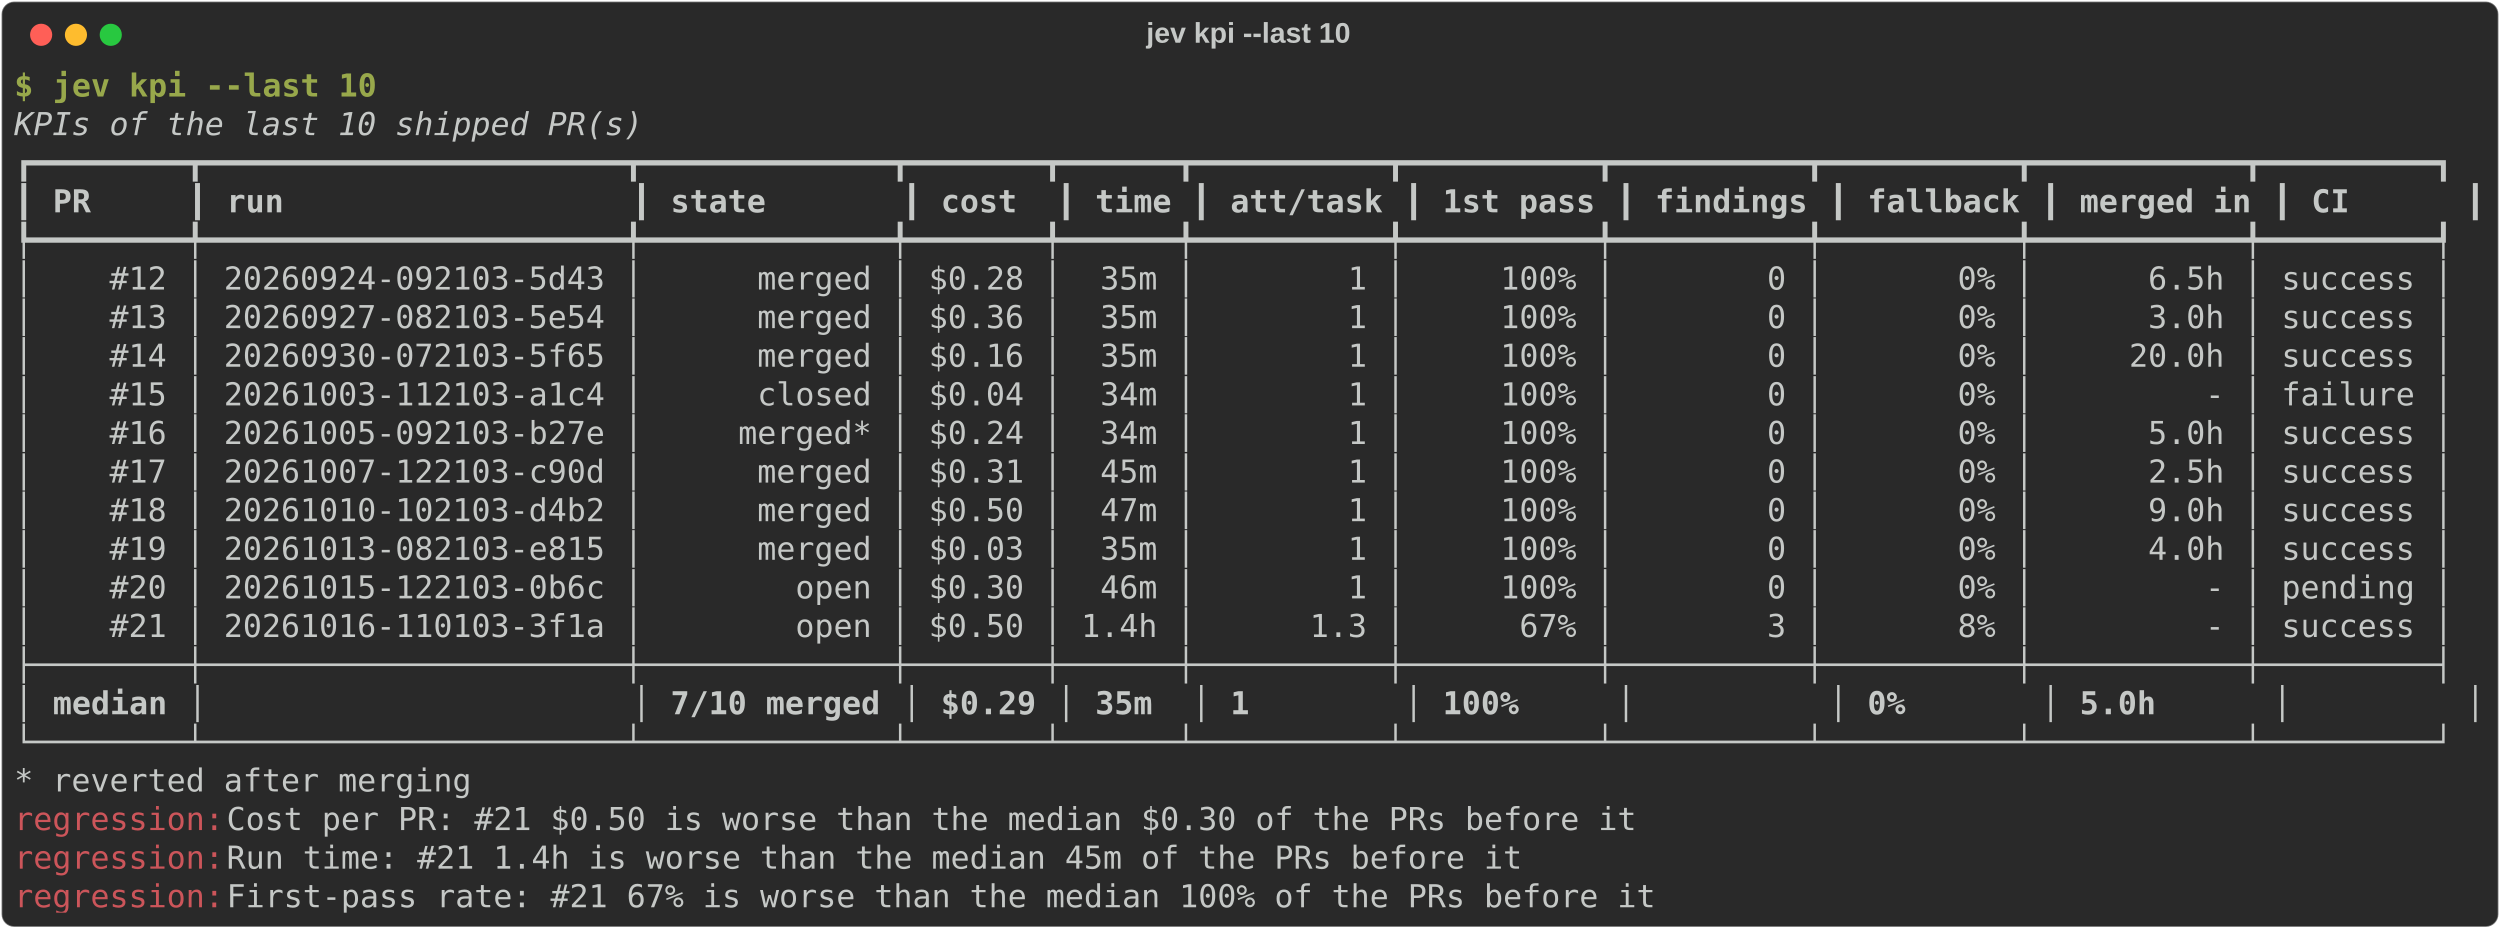
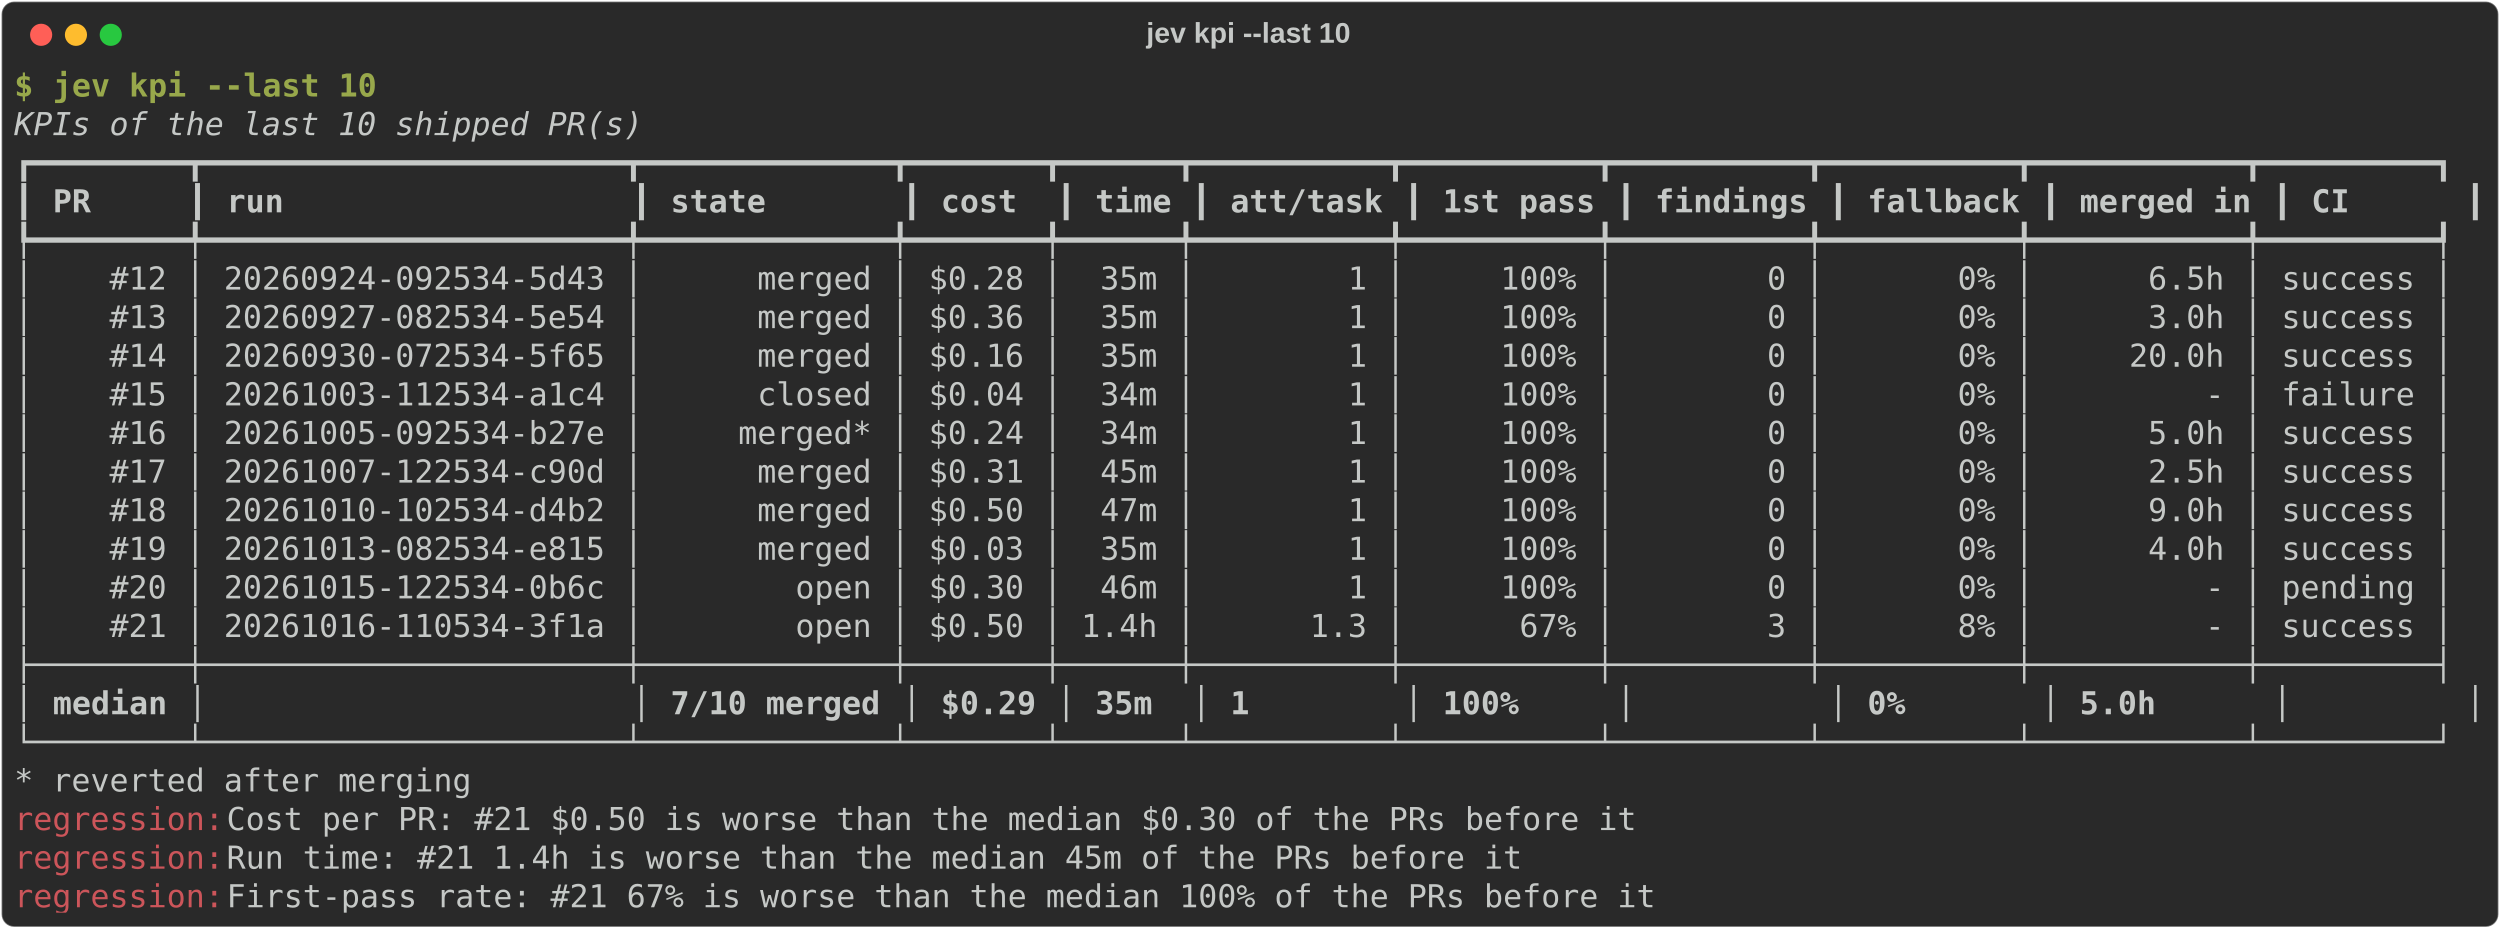
<svg xmlns="http://www.w3.org/2000/svg" class="rich-terminal" viewBox="0 0 1580 586.8">
  <style>

    @font-face {
        font-family: "Fira Code";
        src: local("FiraCode-Regular"),
                url("https://cdnjs.cloudflare.com/ajax/libs/firacode/6.2.0/woff2/FiraCode-Regular.woff2") format("woff2"),
                url("https://cdnjs.cloudflare.com/ajax/libs/firacode/6.2.0/woff/FiraCode-Regular.woff") format("woff");
        font-style: normal;
        font-weight: 400;
    }
    @font-face {
        font-family: "Fira Code";
        src: local("FiraCode-Bold"),
                url("https://cdnjs.cloudflare.com/ajax/libs/firacode/6.2.0/woff2/FiraCode-Bold.woff2") format("woff2"),
                url("https://cdnjs.cloudflare.com/ajax/libs/firacode/6.2.0/woff/FiraCode-Bold.woff") format("woff");
        font-style: bold;
        font-weight: 700;
    }

-     .terminal-3316273319-matrix {
+     .terminal-329470199-matrix {
        font-family: Fira Code, monospace;
        font-size: 20px;
        line-height: 24.4px;
        font-variant-east-asian: full-width;
    }

-     .terminal-3316273319-title {
+     .terminal-329470199-title {
        font-size: 18px;
        font-weight: bold;
        font-family: arial;
    }

-     .terminal-3316273319-r1 { fill: #98a84b;font-weight: bold }
- .terminal-3316273319-r2 { fill: #c5c8c6 }
- .terminal-3316273319-r3 { fill: #c5c8c6;font-style: italic; }
- .terminal-3316273319-r4 { fill: #c5c8c6;font-weight: bold }
- .terminal-3316273319-r5 { fill: #cc555a }
+     .terminal-329470199-r1 { fill: #98a84b;font-weight: bold }
+ .terminal-329470199-r2 { fill: #c5c8c6 }
+ .terminal-329470199-r3 { fill: #c5c8c6;font-style: italic; }
+ .terminal-329470199-r4 { fill: #c5c8c6;font-weight: bold }
+ .terminal-329470199-r5 { fill: #cc555a }
    </style>
  <defs>
-     <clipPath id="terminal-3316273319-clip-terminal">
+     <clipPath id="terminal-329470199-clip-terminal">
      <rect x="0" y="0" width="1560.6" height="535.8" />
    </clipPath>
-     <clipPath id="terminal-3316273319-line-0">
+     <clipPath id="terminal-329470199-line-0">
      <rect x="0" y="1.5" width="1561.6" height="24.65" />
    </clipPath>
-     <clipPath id="terminal-3316273319-line-1">
+     <clipPath id="terminal-329470199-line-1">
      <rect x="0" y="25.9" width="1561.6" height="24.65" />
    </clipPath>
-     <clipPath id="terminal-3316273319-line-2">
+     <clipPath id="terminal-329470199-line-2">
      <rect x="0" y="50.3" width="1561.6" height="24.65" />
    </clipPath>
-     <clipPath id="terminal-3316273319-line-3">
+     <clipPath id="terminal-329470199-line-3">
      <rect x="0" y="74.7" width="1561.6" height="24.65" />
    </clipPath>
-     <clipPath id="terminal-3316273319-line-4">
+     <clipPath id="terminal-329470199-line-4">
      <rect x="0" y="99.1" width="1561.6" height="24.65" />
    </clipPath>
-     <clipPath id="terminal-3316273319-line-5">
+     <clipPath id="terminal-329470199-line-5">
      <rect x="0" y="123.5" width="1561.6" height="24.65" />
    </clipPath>
-     <clipPath id="terminal-3316273319-line-6">
+     <clipPath id="terminal-329470199-line-6">
      <rect x="0" y="147.9" width="1561.6" height="24.65" />
    </clipPath>
-     <clipPath id="terminal-3316273319-line-7">
+     <clipPath id="terminal-329470199-line-7">
      <rect x="0" y="172.3" width="1561.6" height="24.65" />
    </clipPath>
-     <clipPath id="terminal-3316273319-line-8">
+     <clipPath id="terminal-329470199-line-8">
      <rect x="0" y="196.7" width="1561.6" height="24.65" />
    </clipPath>
-     <clipPath id="terminal-3316273319-line-9">
+     <clipPath id="terminal-329470199-line-9">
      <rect x="0" y="221.1" width="1561.6" height="24.65" />
    </clipPath>
-     <clipPath id="terminal-3316273319-line-10">
+     <clipPath id="terminal-329470199-line-10">
      <rect x="0" y="245.5" width="1561.6" height="24.65" />
    </clipPath>
-     <clipPath id="terminal-3316273319-line-11">
+     <clipPath id="terminal-329470199-line-11">
      <rect x="0" y="269.9" width="1561.6" height="24.65" />
    </clipPath>
-     <clipPath id="terminal-3316273319-line-12">
+     <clipPath id="terminal-329470199-line-12">
      <rect x="0" y="294.3" width="1561.6" height="24.65" />
    </clipPath>
-     <clipPath id="terminal-3316273319-line-13">
+     <clipPath id="terminal-329470199-line-13">
      <rect x="0" y="318.7" width="1561.6" height="24.65" />
    </clipPath>
-     <clipPath id="terminal-3316273319-line-14">
+     <clipPath id="terminal-329470199-line-14">
      <rect x="0" y="343.1" width="1561.6" height="24.65" />
    </clipPath>
-     <clipPath id="terminal-3316273319-line-15">
+     <clipPath id="terminal-329470199-line-15">
      <rect x="0" y="367.5" width="1561.6" height="24.65" />
    </clipPath>
-     <clipPath id="terminal-3316273319-line-16">
+     <clipPath id="terminal-329470199-line-16">
      <rect x="0" y="391.9" width="1561.6" height="24.65" />
    </clipPath>
-     <clipPath id="terminal-3316273319-line-17">
+     <clipPath id="terminal-329470199-line-17">
      <rect x="0" y="416.3" width="1561.6" height="24.65" />
    </clipPath>
-     <clipPath id="terminal-3316273319-line-18">
+     <clipPath id="terminal-329470199-line-18">
      <rect x="0" y="440.7" width="1561.6" height="24.65" />
    </clipPath>
-     <clipPath id="terminal-3316273319-line-19">
+     <clipPath id="terminal-329470199-line-19">
      <rect x="0" y="465.1" width="1561.6" height="24.65" />
    </clipPath>
-     <clipPath id="terminal-3316273319-line-20">
+     <clipPath id="terminal-329470199-line-20">
      <rect x="0" y="489.5" width="1561.6" height="24.65" />
    </clipPath>
  </defs>
  <rect fill="#292929" stroke="rgba(255,255,255,0.35)" stroke-width="1" x="1" y="1" width="1578" height="584.8" rx="8" />
-   <text class="terminal-3316273319-title" fill="#c5c8c6" text-anchor="middle" x="789" y="27">jev kpi --last 10</text>
+   <text class="terminal-329470199-title" fill="#c5c8c6" text-anchor="middle" x="789" y="27">jev kpi --last 10</text>
  <g transform="translate(26,22)">
    <circle cx="0" cy="0" r="7" fill="#ff5f57" />
    <circle cx="22" cy="0" r="7" fill="#febc2e" />
    <circle cx="44" cy="0" r="7" fill="#28c840" />
  </g>
-   <g transform="translate(9, 41)" clip-path="url(#terminal-3316273319-clip-terminal)">
-     <g class="terminal-3316273319-matrix">
-       <text class="terminal-3316273319-r1" x="0" y="20" textLength="24.4" clip-path="url(#terminal-3316273319-line-0)">$ </text>
-       <text class="terminal-3316273319-r1" x="24.4" y="20" textLength="207.4" clip-path="url(#terminal-3316273319-line-0)">jev kpi --last 10</text>
-       <text class="terminal-3316273319-r2" x="1561.6" y="20" textLength="12.2" clip-path="url(#terminal-3316273319-line-0)">
- </text>
-       <text class="terminal-3316273319-r3" x="0" y="44.4" textLength="1561.6" clip-path="url(#terminal-3316273319-line-1)">                                               KPIs of the last 10 shipped PR(s)                                                </text>
-       <text class="terminal-3316273319-r2" x="1561.6" y="44.4" textLength="12.2" clip-path="url(#terminal-3316273319-line-1)">
- </text>
-       <text class="terminal-3316273319-r2" x="0" y="68.8" textLength="1561.6" clip-path="url(#terminal-3316273319-line-2)">┏━━━━━━━━┳━━━━━━━━━━━━━━━━━━━━━━┳━━━━━━━━━━━━━┳━━━━━━━┳━━━━━━┳━━━━━━━━━━┳━━━━━━━━━━┳━━━━━━━━━━┳━━━━━━━━━━┳━━━━━━━━━━━┳━━━━━━━━━┓</text>
-       <text class="terminal-3316273319-r2" x="1561.6" y="68.8" textLength="12.2" clip-path="url(#terminal-3316273319-line-2)">
- </text>
-       <text class="terminal-3316273319-r2" x="0" y="93.2" textLength="12.2" clip-path="url(#terminal-3316273319-line-3)">┃</text>
-       <text class="terminal-3316273319-r4" x="24.4" y="93.2" textLength="73.2" clip-path="url(#terminal-3316273319-line-3)">    PR</text>
-       <text class="terminal-3316273319-r2" x="109.8" y="93.2" textLength="12.2" clip-path="url(#terminal-3316273319-line-3)">┃</text>
-       <text class="terminal-3316273319-r4" x="134.2" y="93.2" textLength="244" clip-path="url(#terminal-3316273319-line-3)">run                 </text>
-       <text class="terminal-3316273319-r2" x="390.4" y="93.2" textLength="12.2" clip-path="url(#terminal-3316273319-line-3)">┃</text>
-       <text class="terminal-3316273319-r4" x="414.8" y="93.2" textLength="134.2" clip-path="url(#terminal-3316273319-line-3)">      state</text>
-       <text class="terminal-3316273319-r2" x="561.2" y="93.2" textLength="12.2" clip-path="url(#terminal-3316273319-line-3)">┃</text>
-       <text class="terminal-3316273319-r4" x="585.6" y="93.2" textLength="61" clip-path="url(#terminal-3316273319-line-3)"> cost</text>
-       <text class="terminal-3316273319-r2" x="658.8" y="93.2" textLength="12.2" clip-path="url(#terminal-3316273319-line-3)">┃</text>
-       <text class="terminal-3316273319-r4" x="683.2" y="93.2" textLength="48.8" clip-path="url(#terminal-3316273319-line-3)">time</text>
-       <text class="terminal-3316273319-r2" x="744.2" y="93.2" textLength="12.2" clip-path="url(#terminal-3316273319-line-3)">┃</text>
-       <text class="terminal-3316273319-r4" x="768.6" y="93.2" textLength="97.6" clip-path="url(#terminal-3316273319-line-3)">att/task</text>
-       <text class="terminal-3316273319-r2" x="878.4" y="93.2" textLength="12.2" clip-path="url(#terminal-3316273319-line-3)">┃</text>
-       <text class="terminal-3316273319-r4" x="902.8" y="93.2" textLength="97.6" clip-path="url(#terminal-3316273319-line-3)">1st pass</text>
-       <text class="terminal-3316273319-r2" x="1012.6" y="93.2" textLength="12.2" clip-path="url(#terminal-3316273319-line-3)">┃</text>
-       <text class="terminal-3316273319-r4" x="1037" y="93.2" textLength="97.6" clip-path="url(#terminal-3316273319-line-3)">findings</text>
-       <text class="terminal-3316273319-r2" x="1146.8" y="93.2" textLength="12.2" clip-path="url(#terminal-3316273319-line-3)">┃</text>
-       <text class="terminal-3316273319-r4" x="1171.2" y="93.2" textLength="97.6" clip-path="url(#terminal-3316273319-line-3)">fallback</text>
-       <text class="terminal-3316273319-r2" x="1281" y="93.2" textLength="12.2" clip-path="url(#terminal-3316273319-line-3)">┃</text>
-       <text class="terminal-3316273319-r4" x="1305.4" y="93.2" textLength="109.8" clip-path="url(#terminal-3316273319-line-3)">merged in</text>
-       <text class="terminal-3316273319-r2" x="1427.4" y="93.2" textLength="12.2" clip-path="url(#terminal-3316273319-line-3)">┃</text>
-       <text class="terminal-3316273319-r4" x="1451.8" y="93.2" textLength="85.4" clip-path="url(#terminal-3316273319-line-3)">     CI</text>
-       <text class="terminal-3316273319-r2" x="1549.4" y="93.2" textLength="12.2" clip-path="url(#terminal-3316273319-line-3)">┃</text>
-       <text class="terminal-3316273319-r2" x="1561.6" y="93.2" textLength="12.2" clip-path="url(#terminal-3316273319-line-3)">
- </text>
-       <text class="terminal-3316273319-r2" x="0" y="117.6" textLength="1561.6" clip-path="url(#terminal-3316273319-line-4)">┡━━━━━━━━╇━━━━━━━━━━━━━━━━━━━━━━╇━━━━━━━━━━━━━╇━━━━━━━╇━━━━━━╇━━━━━━━━━━╇━━━━━━━━━━╇━━━━━━━━━━╇━━━━━━━━━━╇━━━━━━━━━━━╇━━━━━━━━━┩</text>
-       <text class="terminal-3316273319-r2" x="1561.6" y="117.6" textLength="12.2" clip-path="url(#terminal-3316273319-line-4)">
- </text>
-       <text class="terminal-3316273319-r2" x="0" y="142" textLength="1561.6" clip-path="url(#terminal-3316273319-line-5)">│    #12 │ 20260924-092103-5d43 │      merged │ $0.28 │  35m │        1 │     100% │        0 │       0% │      6.5h │ success │</text>
-       <text class="terminal-3316273319-r2" x="1561.6" y="142" textLength="12.2" clip-path="url(#terminal-3316273319-line-5)">
- </text>
-       <text class="terminal-3316273319-r2" x="0" y="166.4" textLength="1561.6" clip-path="url(#terminal-3316273319-line-6)">│    #13 │ 20260927-082103-5e54 │      merged │ $0.36 │  35m │        1 │     100% │        0 │       0% │      3.0h │ success │</text>
-       <text class="terminal-3316273319-r2" x="1561.6" y="166.4" textLength="12.2" clip-path="url(#terminal-3316273319-line-6)">
- </text>
-       <text class="terminal-3316273319-r2" x="0" y="190.8" textLength="1561.6" clip-path="url(#terminal-3316273319-line-7)">│    #14 │ 20260930-072103-5f65 │      merged │ $0.16 │  35m │        1 │     100% │        0 │       0% │     20.0h │ success │</text>
-       <text class="terminal-3316273319-r2" x="1561.6" y="190.8" textLength="12.2" clip-path="url(#terminal-3316273319-line-7)">
- </text>
-       <text class="terminal-3316273319-r2" x="0" y="215.2" textLength="1561.6" clip-path="url(#terminal-3316273319-line-8)">│    #15 │ 20261003-112103-a1c4 │      closed │ $0.04 │  34m │        1 │     100% │        0 │       0% │         - │ failure │</text>
-       <text class="terminal-3316273319-r2" x="1561.6" y="215.2" textLength="12.2" clip-path="url(#terminal-3316273319-line-8)">
- </text>
-       <text class="terminal-3316273319-r2" x="0" y="239.6" textLength="1561.6" clip-path="url(#terminal-3316273319-line-9)">│    #16 │ 20261005-092103-b27e │     merged* │ $0.24 │  34m │        1 │     100% │        0 │       0% │      5.0h │ success │</text>
-       <text class="terminal-3316273319-r2" x="1561.6" y="239.6" textLength="12.2" clip-path="url(#terminal-3316273319-line-9)">
- </text>
-       <text class="terminal-3316273319-r2" x="0" y="264" textLength="1561.6" clip-path="url(#terminal-3316273319-line-10)">│    #17 │ 20261007-122103-c90d │      merged │ $0.31 │  45m │        1 │     100% │        0 │       0% │      2.5h │ success │</text>
-       <text class="terminal-3316273319-r2" x="1561.6" y="264" textLength="12.2" clip-path="url(#terminal-3316273319-line-10)">
- </text>
-       <text class="terminal-3316273319-r2" x="0" y="288.4" textLength="1561.6" clip-path="url(#terminal-3316273319-line-11)">│    #18 │ 20261010-102103-d4b2 │      merged │ $0.50 │  47m │        1 │     100% │        0 │       0% │      9.0h │ success │</text>
-       <text class="terminal-3316273319-r2" x="1561.6" y="288.4" textLength="12.2" clip-path="url(#terminal-3316273319-line-11)">
- </text>
-       <text class="terminal-3316273319-r2" x="0" y="312.8" textLength="1561.6" clip-path="url(#terminal-3316273319-line-12)">│    #19 │ 20261013-082103-e815 │      merged │ $0.03 │  35m │        1 │     100% │        0 │       0% │      4.0h │ success │</text>
-       <text class="terminal-3316273319-r2" x="1561.6" y="312.8" textLength="12.2" clip-path="url(#terminal-3316273319-line-12)">
- </text>
-       <text class="terminal-3316273319-r2" x="0" y="337.2" textLength="1561.6" clip-path="url(#terminal-3316273319-line-13)">│    #20 │ 20261015-122103-0b6c │        open │ $0.30 │  46m │        1 │     100% │        0 │       0% │         - │ pending │</text>
-       <text class="terminal-3316273319-r2" x="1561.6" y="337.2" textLength="12.2" clip-path="url(#terminal-3316273319-line-13)">
- </text>
-       <text class="terminal-3316273319-r2" x="0" y="361.6" textLength="1561.6" clip-path="url(#terminal-3316273319-line-14)">│    #21 │ 20261016-110103-3f1a │        open │ $0.50 │ 1.4h │      1.3 │      67% │        3 │       8% │         - │ success │</text>
-       <text class="terminal-3316273319-r2" x="1561.6" y="361.6" textLength="12.2" clip-path="url(#terminal-3316273319-line-14)">
- </text>
-       <text class="terminal-3316273319-r2" x="0" y="386" textLength="1561.6" clip-path="url(#terminal-3316273319-line-15)">├────────┼──────────────────────┼─────────────┼───────┼──────┼──────────┼──────────┼──────────┼──────────┼───────────┼─────────┤</text>
-       <text class="terminal-3316273319-r2" x="1561.6" y="386" textLength="12.2" clip-path="url(#terminal-3316273319-line-15)">
- </text>
-       <text class="terminal-3316273319-r2" x="0" y="410.4" textLength="12.2" clip-path="url(#terminal-3316273319-line-16)">│</text>
-       <text class="terminal-3316273319-r4" x="24.4" y="410.4" textLength="73.2" clip-path="url(#terminal-3316273319-line-16)">median</text>
-       <text class="terminal-3316273319-r2" x="109.8" y="410.4" textLength="12.2" clip-path="url(#terminal-3316273319-line-16)">│</text>
-       <text class="terminal-3316273319-r2" x="390.4" y="410.4" textLength="12.2" clip-path="url(#terminal-3316273319-line-16)">│</text>
-       <text class="terminal-3316273319-r4" x="414.8" y="410.4" textLength="134.2" clip-path="url(#terminal-3316273319-line-16)">7/10 merged</text>
-       <text class="terminal-3316273319-r2" x="561.2" y="410.4" textLength="12.2" clip-path="url(#terminal-3316273319-line-16)">│</text>
-       <text class="terminal-3316273319-r4" x="585.6" y="410.4" textLength="61" clip-path="url(#terminal-3316273319-line-16)">$0.29</text>
-       <text class="terminal-3316273319-r2" x="658.8" y="410.4" textLength="12.2" clip-path="url(#terminal-3316273319-line-16)">│</text>
-       <text class="terminal-3316273319-r4" x="683.2" y="410.4" textLength="48.8" clip-path="url(#terminal-3316273319-line-16)"> 35m</text>
-       <text class="terminal-3316273319-r2" x="744.2" y="410.4" textLength="12.2" clip-path="url(#terminal-3316273319-line-16)">│</text>
-       <text class="terminal-3316273319-r4" x="768.6" y="410.4" textLength="97.6" clip-path="url(#terminal-3316273319-line-16)">       1</text>
-       <text class="terminal-3316273319-r2" x="878.4" y="410.4" textLength="12.2" clip-path="url(#terminal-3316273319-line-16)">│</text>
-       <text class="terminal-3316273319-r4" x="902.8" y="410.4" textLength="97.6" clip-path="url(#terminal-3316273319-line-16)">    100%</text>
-       <text class="terminal-3316273319-r2" x="1012.6" y="410.4" textLength="12.2" clip-path="url(#terminal-3316273319-line-16)">│</text>
-       <text class="terminal-3316273319-r2" x="1146.8" y="410.4" textLength="12.2" clip-path="url(#terminal-3316273319-line-16)">│</text>
-       <text class="terminal-3316273319-r4" x="1171.2" y="410.4" textLength="97.6" clip-path="url(#terminal-3316273319-line-16)">      0%</text>
-       <text class="terminal-3316273319-r2" x="1281" y="410.4" textLength="12.2" clip-path="url(#terminal-3316273319-line-16)">│</text>
-       <text class="terminal-3316273319-r4" x="1305.4" y="410.4" textLength="109.8" clip-path="url(#terminal-3316273319-line-16)">     5.0h</text>
-       <text class="terminal-3316273319-r2" x="1427.4" y="410.4" textLength="12.2" clip-path="url(#terminal-3316273319-line-16)">│</text>
-       <text class="terminal-3316273319-r2" x="1549.4" y="410.4" textLength="12.2" clip-path="url(#terminal-3316273319-line-16)">│</text>
-       <text class="terminal-3316273319-r2" x="1561.6" y="410.4" textLength="12.2" clip-path="url(#terminal-3316273319-line-16)">
- </text>
-       <text class="terminal-3316273319-r2" x="0" y="434.8" textLength="1561.6" clip-path="url(#terminal-3316273319-line-17)">└────────┴──────────────────────┴─────────────┴───────┴──────┴──────────┴──────────┴──────────┴──────────┴───────────┴─────────┘</text>
-       <text class="terminal-3316273319-r2" x="1561.6" y="434.8" textLength="12.2" clip-path="url(#terminal-3316273319-line-17)">
- </text>
-       <text class="terminal-3316273319-r2" x="0" y="459.2" textLength="292.8" clip-path="url(#terminal-3316273319-line-18)">* reverted after merging</text>
-       <text class="terminal-3316273319-r2" x="1561.6" y="459.2" textLength="12.2" clip-path="url(#terminal-3316273319-line-18)">
- </text>
-       <text class="terminal-3316273319-r5" x="0" y="483.6" textLength="134.2" clip-path="url(#terminal-3316273319-line-19)">regression:</text>
-       <text class="terminal-3316273319-r2" x="134.2" y="483.6" textLength="915" clip-path="url(#terminal-3316273319-line-19)"> Cost per PR: #21 $0.50 is worse than the median $0.30 of the PRs before it</text>
-       <text class="terminal-3316273319-r2" x="1561.6" y="483.6" textLength="12.2" clip-path="url(#terminal-3316273319-line-19)">
- </text>
-       <text class="terminal-3316273319-r5" x="0" y="508" textLength="134.2" clip-path="url(#terminal-3316273319-line-20)">regression:</text>
-       <text class="terminal-3316273319-r2" x="134.2" y="508" textLength="841.8" clip-path="url(#terminal-3316273319-line-20)"> Run time: #21 1.4h is worse than the median 45m of the PRs before it</text>
-       <text class="terminal-3316273319-r2" x="1561.6" y="508" textLength="12.2" clip-path="url(#terminal-3316273319-line-20)">
- </text>
-       <text class="terminal-3316273319-r5" x="0" y="532.4" textLength="134.2" clip-path="url(#terminal-3316273319-line-21)">regression:</text>
-       <text class="terminal-3316273319-r2" x="134.2" y="532.4" textLength="927.2" clip-path="url(#terminal-3316273319-line-21)"> First-pass rate: #21 67% is worse than the median 100% of the PRs before it</text>
-       <text class="terminal-3316273319-r2" x="1561.6" y="532.4" textLength="12.2" clip-path="url(#terminal-3316273319-line-21)">
+   <g transform="translate(9, 41)" clip-path="url(#terminal-329470199-clip-terminal)">
+     <g class="terminal-329470199-matrix">
+       <text class="terminal-329470199-r1" x="0" y="20" textLength="24.4" clip-path="url(#terminal-329470199-line-0)">$ </text>
+       <text class="terminal-329470199-r1" x="24.4" y="20" textLength="207.4" clip-path="url(#terminal-329470199-line-0)">jev kpi --last 10</text>
+       <text class="terminal-329470199-r2" x="1561.6" y="20" textLength="12.2" clip-path="url(#terminal-329470199-line-0)">
+ </text>
+       <text class="terminal-329470199-r3" x="0" y="44.4" textLength="1561.6" clip-path="url(#terminal-329470199-line-1)">                                               KPIs of the last 10 shipped PR(s)                                                </text>
+       <text class="terminal-329470199-r2" x="1561.6" y="44.4" textLength="12.2" clip-path="url(#terminal-329470199-line-1)">
+ </text>
+       <text class="terminal-329470199-r2" x="0" y="68.8" textLength="1561.6" clip-path="url(#terminal-329470199-line-2)">┏━━━━━━━━┳━━━━━━━━━━━━━━━━━━━━━━┳━━━━━━━━━━━━━┳━━━━━━━┳━━━━━━┳━━━━━━━━━━┳━━━━━━━━━━┳━━━━━━━━━━┳━━━━━━━━━━┳━━━━━━━━━━━┳━━━━━━━━━┓</text>
+       <text class="terminal-329470199-r2" x="1561.6" y="68.8" textLength="12.2" clip-path="url(#terminal-329470199-line-2)">
+ </text>
+       <text class="terminal-329470199-r2" x="0" y="93.2" textLength="12.2" clip-path="url(#terminal-329470199-line-3)">┃</text>
+       <text class="terminal-329470199-r4" x="24.4" y="93.2" textLength="73.2" clip-path="url(#terminal-329470199-line-3)">    PR</text>
+       <text class="terminal-329470199-r2" x="109.8" y="93.2" textLength="12.2" clip-path="url(#terminal-329470199-line-3)">┃</text>
+       <text class="terminal-329470199-r4" x="134.2" y="93.2" textLength="244" clip-path="url(#terminal-329470199-line-3)">run                 </text>
+       <text class="terminal-329470199-r2" x="390.4" y="93.2" textLength="12.2" clip-path="url(#terminal-329470199-line-3)">┃</text>
+       <text class="terminal-329470199-r4" x="414.8" y="93.2" textLength="134.2" clip-path="url(#terminal-329470199-line-3)">      state</text>
+       <text class="terminal-329470199-r2" x="561.2" y="93.2" textLength="12.2" clip-path="url(#terminal-329470199-line-3)">┃</text>
+       <text class="terminal-329470199-r4" x="585.6" y="93.2" textLength="61" clip-path="url(#terminal-329470199-line-3)"> cost</text>
+       <text class="terminal-329470199-r2" x="658.8" y="93.2" textLength="12.2" clip-path="url(#terminal-329470199-line-3)">┃</text>
+       <text class="terminal-329470199-r4" x="683.2" y="93.2" textLength="48.8" clip-path="url(#terminal-329470199-line-3)">time</text>
+       <text class="terminal-329470199-r2" x="744.2" y="93.2" textLength="12.2" clip-path="url(#terminal-329470199-line-3)">┃</text>
+       <text class="terminal-329470199-r4" x="768.6" y="93.2" textLength="97.6" clip-path="url(#terminal-329470199-line-3)">att/task</text>
+       <text class="terminal-329470199-r2" x="878.4" y="93.2" textLength="12.2" clip-path="url(#terminal-329470199-line-3)">┃</text>
+       <text class="terminal-329470199-r4" x="902.8" y="93.2" textLength="97.6" clip-path="url(#terminal-329470199-line-3)">1st pass</text>
+       <text class="terminal-329470199-r2" x="1012.6" y="93.2" textLength="12.2" clip-path="url(#terminal-329470199-line-3)">┃</text>
+       <text class="terminal-329470199-r4" x="1037" y="93.2" textLength="97.6" clip-path="url(#terminal-329470199-line-3)">findings</text>
+       <text class="terminal-329470199-r2" x="1146.8" y="93.2" textLength="12.2" clip-path="url(#terminal-329470199-line-3)">┃</text>
+       <text class="terminal-329470199-r4" x="1171.2" y="93.2" textLength="97.6" clip-path="url(#terminal-329470199-line-3)">fallback</text>
+       <text class="terminal-329470199-r2" x="1281" y="93.2" textLength="12.2" clip-path="url(#terminal-329470199-line-3)">┃</text>
+       <text class="terminal-329470199-r4" x="1305.4" y="93.2" textLength="109.8" clip-path="url(#terminal-329470199-line-3)">merged in</text>
+       <text class="terminal-329470199-r2" x="1427.4" y="93.2" textLength="12.2" clip-path="url(#terminal-329470199-line-3)">┃</text>
+       <text class="terminal-329470199-r4" x="1451.8" y="93.2" textLength="85.4" clip-path="url(#terminal-329470199-line-3)">     CI</text>
+       <text class="terminal-329470199-r2" x="1549.4" y="93.2" textLength="12.2" clip-path="url(#terminal-329470199-line-3)">┃</text>
+       <text class="terminal-329470199-r2" x="1561.6" y="93.2" textLength="12.2" clip-path="url(#terminal-329470199-line-3)">
+ </text>
+       <text class="terminal-329470199-r2" x="0" y="117.6" textLength="1561.6" clip-path="url(#terminal-329470199-line-4)">┡━━━━━━━━╇━━━━━━━━━━━━━━━━━━━━━━╇━━━━━━━━━━━━━╇━━━━━━━╇━━━━━━╇━━━━━━━━━━╇━━━━━━━━━━╇━━━━━━━━━━╇━━━━━━━━━━╇━━━━━━━━━━━╇━━━━━━━━━┩</text>
+       <text class="terminal-329470199-r2" x="1561.6" y="117.6" textLength="12.2" clip-path="url(#terminal-329470199-line-4)">
+ </text>
+       <text class="terminal-329470199-r2" x="0" y="142" textLength="1561.6" clip-path="url(#terminal-329470199-line-5)">│    #12 │ 20260924-092534-5d43 │      merged │ $0.28 │  35m │        1 │     100% │        0 │       0% │      6.5h │ success │</text>
+       <text class="terminal-329470199-r2" x="1561.6" y="142" textLength="12.2" clip-path="url(#terminal-329470199-line-5)">
+ </text>
+       <text class="terminal-329470199-r2" x="0" y="166.4" textLength="1561.6" clip-path="url(#terminal-329470199-line-6)">│    #13 │ 20260927-082534-5e54 │      merged │ $0.36 │  35m │        1 │     100% │        0 │       0% │      3.0h │ success │</text>
+       <text class="terminal-329470199-r2" x="1561.6" y="166.4" textLength="12.2" clip-path="url(#terminal-329470199-line-6)">
+ </text>
+       <text class="terminal-329470199-r2" x="0" y="190.8" textLength="1561.6" clip-path="url(#terminal-329470199-line-7)">│    #14 │ 20260930-072534-5f65 │      merged │ $0.16 │  35m │        1 │     100% │        0 │       0% │     20.0h │ success │</text>
+       <text class="terminal-329470199-r2" x="1561.6" y="190.8" textLength="12.2" clip-path="url(#terminal-329470199-line-7)">
+ </text>
+       <text class="terminal-329470199-r2" x="0" y="215.2" textLength="1561.6" clip-path="url(#terminal-329470199-line-8)">│    #15 │ 20261003-112534-a1c4 │      closed │ $0.04 │  34m │        1 │     100% │        0 │       0% │         - │ failure │</text>
+       <text class="terminal-329470199-r2" x="1561.6" y="215.2" textLength="12.2" clip-path="url(#terminal-329470199-line-8)">
+ </text>
+       <text class="terminal-329470199-r2" x="0" y="239.6" textLength="1561.6" clip-path="url(#terminal-329470199-line-9)">│    #16 │ 20261005-092534-b27e │     merged* │ $0.24 │  34m │        1 │     100% │        0 │       0% │      5.0h │ success │</text>
+       <text class="terminal-329470199-r2" x="1561.6" y="239.6" textLength="12.2" clip-path="url(#terminal-329470199-line-9)">
+ </text>
+       <text class="terminal-329470199-r2" x="0" y="264" textLength="1561.6" clip-path="url(#terminal-329470199-line-10)">│    #17 │ 20261007-122534-c90d │      merged │ $0.31 │  45m │        1 │     100% │        0 │       0% │      2.5h │ success │</text>
+       <text class="terminal-329470199-r2" x="1561.6" y="264" textLength="12.2" clip-path="url(#terminal-329470199-line-10)">
+ </text>
+       <text class="terminal-329470199-r2" x="0" y="288.4" textLength="1561.6" clip-path="url(#terminal-329470199-line-11)">│    #18 │ 20261010-102534-d4b2 │      merged │ $0.50 │  47m │        1 │     100% │        0 │       0% │      9.0h │ success │</text>
+       <text class="terminal-329470199-r2" x="1561.6" y="288.4" textLength="12.2" clip-path="url(#terminal-329470199-line-11)">
+ </text>
+       <text class="terminal-329470199-r2" x="0" y="312.8" textLength="1561.6" clip-path="url(#terminal-329470199-line-12)">│    #19 │ 20261013-082534-e815 │      merged │ $0.03 │  35m │        1 │     100% │        0 │       0% │      4.0h │ success │</text>
+       <text class="terminal-329470199-r2" x="1561.6" y="312.8" textLength="12.2" clip-path="url(#terminal-329470199-line-12)">
+ </text>
+       <text class="terminal-329470199-r2" x="0" y="337.2" textLength="1561.6" clip-path="url(#terminal-329470199-line-13)">│    #20 │ 20261015-122534-0b6c │        open │ $0.30 │  46m │        1 │     100% │        0 │       0% │         - │ pending │</text>
+       <text class="terminal-329470199-r2" x="1561.6" y="337.2" textLength="12.2" clip-path="url(#terminal-329470199-line-13)">
+ </text>
+       <text class="terminal-329470199-r2" x="0" y="361.6" textLength="1561.6" clip-path="url(#terminal-329470199-line-14)">│    #21 │ 20261016-110534-3f1a │        open │ $0.50 │ 1.4h │      1.3 │      67% │        3 │       8% │         - │ success │</text>
+       <text class="terminal-329470199-r2" x="1561.6" y="361.6" textLength="12.2" clip-path="url(#terminal-329470199-line-14)">
+ </text>
+       <text class="terminal-329470199-r2" x="0" y="386" textLength="1561.6" clip-path="url(#terminal-329470199-line-15)">├────────┼──────────────────────┼─────────────┼───────┼──────┼──────────┼──────────┼──────────┼──────────┼───────────┼─────────┤</text>
+       <text class="terminal-329470199-r2" x="1561.6" y="386" textLength="12.2" clip-path="url(#terminal-329470199-line-15)">
+ </text>
+       <text class="terminal-329470199-r2" x="0" y="410.4" textLength="12.2" clip-path="url(#terminal-329470199-line-16)">│</text>
+       <text class="terminal-329470199-r4" x="24.4" y="410.4" textLength="73.2" clip-path="url(#terminal-329470199-line-16)">median</text>
+       <text class="terminal-329470199-r2" x="109.8" y="410.4" textLength="12.2" clip-path="url(#terminal-329470199-line-16)">│</text>
+       <text class="terminal-329470199-r2" x="390.4" y="410.4" textLength="12.2" clip-path="url(#terminal-329470199-line-16)">│</text>
+       <text class="terminal-329470199-r4" x="414.8" y="410.4" textLength="134.2" clip-path="url(#terminal-329470199-line-16)">7/10 merged</text>
+       <text class="terminal-329470199-r2" x="561.2" y="410.4" textLength="12.2" clip-path="url(#terminal-329470199-line-16)">│</text>
+       <text class="terminal-329470199-r4" x="585.6" y="410.4" textLength="61" clip-path="url(#terminal-329470199-line-16)">$0.29</text>
+       <text class="terminal-329470199-r2" x="658.8" y="410.4" textLength="12.2" clip-path="url(#terminal-329470199-line-16)">│</text>
+       <text class="terminal-329470199-r4" x="683.2" y="410.4" textLength="48.8" clip-path="url(#terminal-329470199-line-16)"> 35m</text>
+       <text class="terminal-329470199-r2" x="744.2" y="410.4" textLength="12.2" clip-path="url(#terminal-329470199-line-16)">│</text>
+       <text class="terminal-329470199-r4" x="768.6" y="410.4" textLength="97.6" clip-path="url(#terminal-329470199-line-16)">       1</text>
+       <text class="terminal-329470199-r2" x="878.4" y="410.4" textLength="12.2" clip-path="url(#terminal-329470199-line-16)">│</text>
+       <text class="terminal-329470199-r4" x="902.8" y="410.4" textLength="97.6" clip-path="url(#terminal-329470199-line-16)">    100%</text>
+       <text class="terminal-329470199-r2" x="1012.6" y="410.4" textLength="12.2" clip-path="url(#terminal-329470199-line-16)">│</text>
+       <text class="terminal-329470199-r2" x="1146.8" y="410.4" textLength="12.2" clip-path="url(#terminal-329470199-line-16)">│</text>
+       <text class="terminal-329470199-r4" x="1171.2" y="410.4" textLength="97.6" clip-path="url(#terminal-329470199-line-16)">      0%</text>
+       <text class="terminal-329470199-r2" x="1281" y="410.4" textLength="12.2" clip-path="url(#terminal-329470199-line-16)">│</text>
+       <text class="terminal-329470199-r4" x="1305.4" y="410.4" textLength="109.8" clip-path="url(#terminal-329470199-line-16)">     5.0h</text>
+       <text class="terminal-329470199-r2" x="1427.4" y="410.4" textLength="12.2" clip-path="url(#terminal-329470199-line-16)">│</text>
+       <text class="terminal-329470199-r2" x="1549.4" y="410.4" textLength="12.2" clip-path="url(#terminal-329470199-line-16)">│</text>
+       <text class="terminal-329470199-r2" x="1561.6" y="410.4" textLength="12.2" clip-path="url(#terminal-329470199-line-16)">
+ </text>
+       <text class="terminal-329470199-r2" x="0" y="434.8" textLength="1561.6" clip-path="url(#terminal-329470199-line-17)">└────────┴──────────────────────┴─────────────┴───────┴──────┴──────────┴──────────┴──────────┴──────────┴───────────┴─────────┘</text>
+       <text class="terminal-329470199-r2" x="1561.6" y="434.8" textLength="12.2" clip-path="url(#terminal-329470199-line-17)">
+ </text>
+       <text class="terminal-329470199-r2" x="0" y="459.2" textLength="292.8" clip-path="url(#terminal-329470199-line-18)">* reverted after merging</text>
+       <text class="terminal-329470199-r2" x="1561.6" y="459.2" textLength="12.2" clip-path="url(#terminal-329470199-line-18)">
+ </text>
+       <text class="terminal-329470199-r5" x="0" y="483.6" textLength="134.2" clip-path="url(#terminal-329470199-line-19)">regression:</text>
+       <text class="terminal-329470199-r2" x="134.2" y="483.6" textLength="915" clip-path="url(#terminal-329470199-line-19)"> Cost per PR: #21 $0.50 is worse than the median $0.30 of the PRs before it</text>
+       <text class="terminal-329470199-r2" x="1561.6" y="483.6" textLength="12.2" clip-path="url(#terminal-329470199-line-19)">
+ </text>
+       <text class="terminal-329470199-r5" x="0" y="508" textLength="134.2" clip-path="url(#terminal-329470199-line-20)">regression:</text>
+       <text class="terminal-329470199-r2" x="134.2" y="508" textLength="841.8" clip-path="url(#terminal-329470199-line-20)"> Run time: #21 1.4h is worse than the median 45m of the PRs before it</text>
+       <text class="terminal-329470199-r2" x="1561.6" y="508" textLength="12.2" clip-path="url(#terminal-329470199-line-20)">
+ </text>
+       <text class="terminal-329470199-r5" x="0" y="532.4" textLength="134.2" clip-path="url(#terminal-329470199-line-21)">regression:</text>
+       <text class="terminal-329470199-r2" x="134.2" y="532.4" textLength="927.2" clip-path="url(#terminal-329470199-line-21)"> First-pass rate: #21 67% is worse than the median 100% of the PRs before it</text>
+       <text class="terminal-329470199-r2" x="1561.6" y="532.4" textLength="12.2" clip-path="url(#terminal-329470199-line-21)">
</text>
    </g>
  </g>
</svg>
